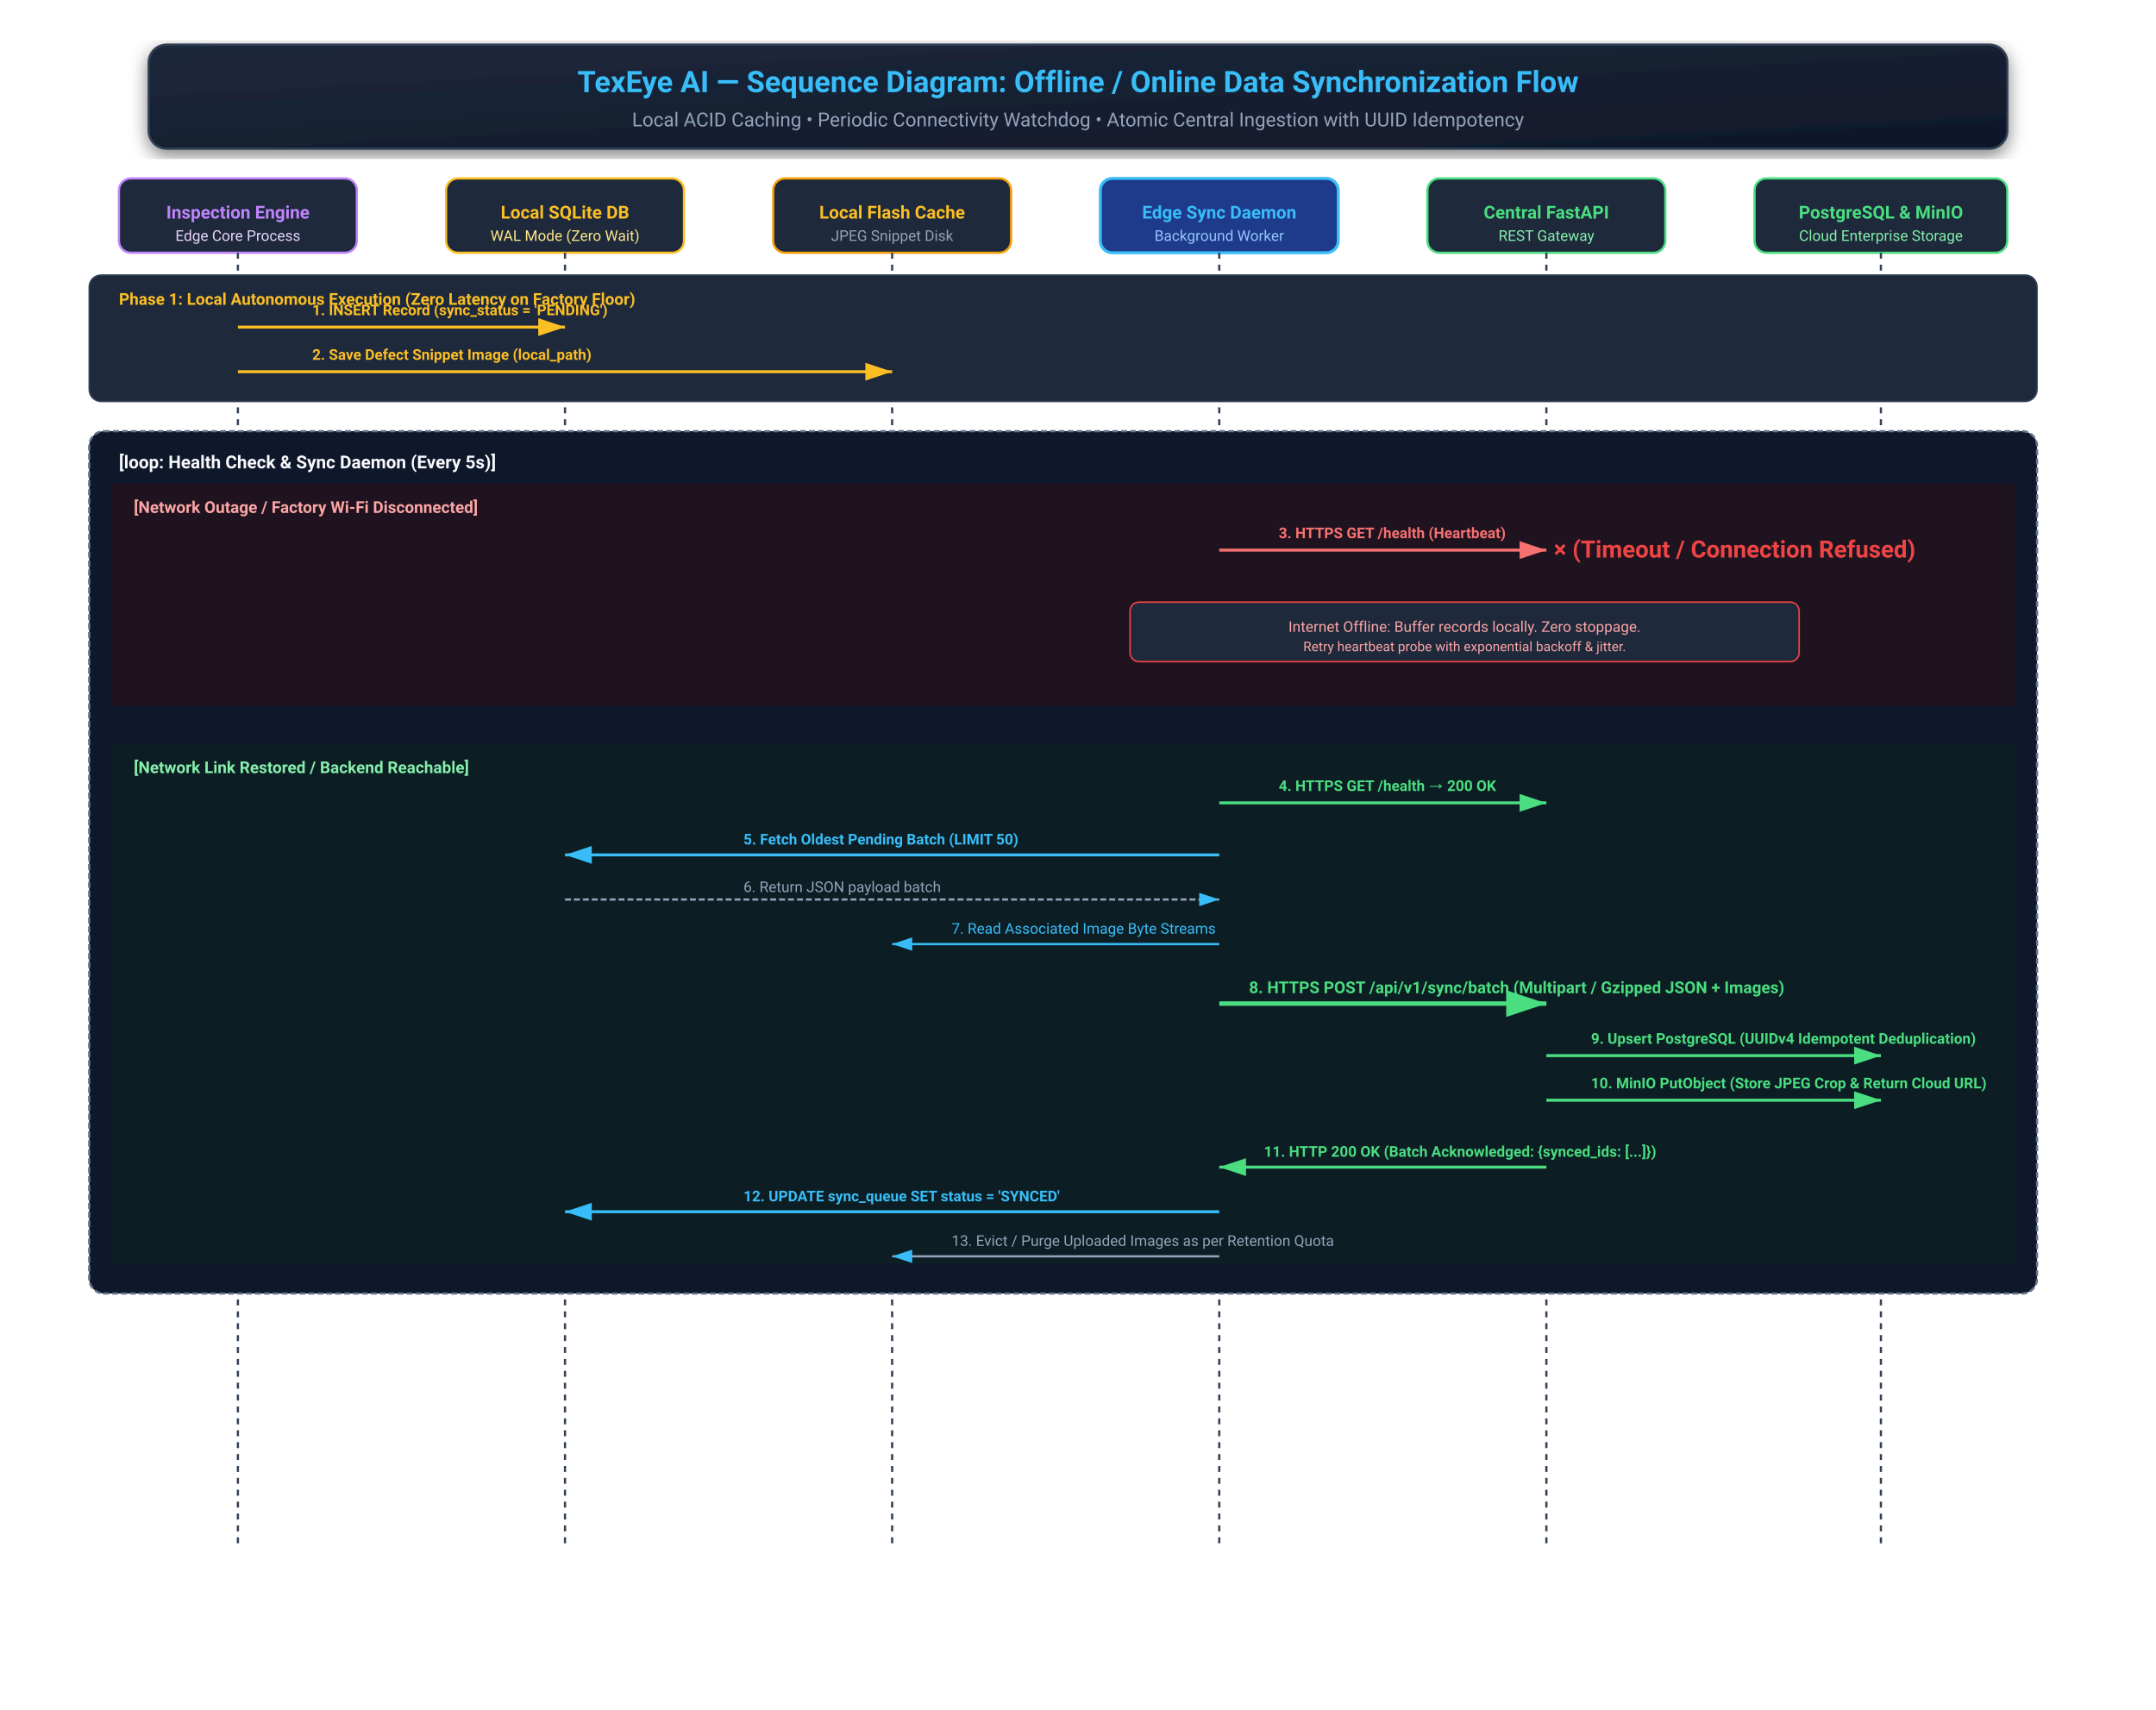
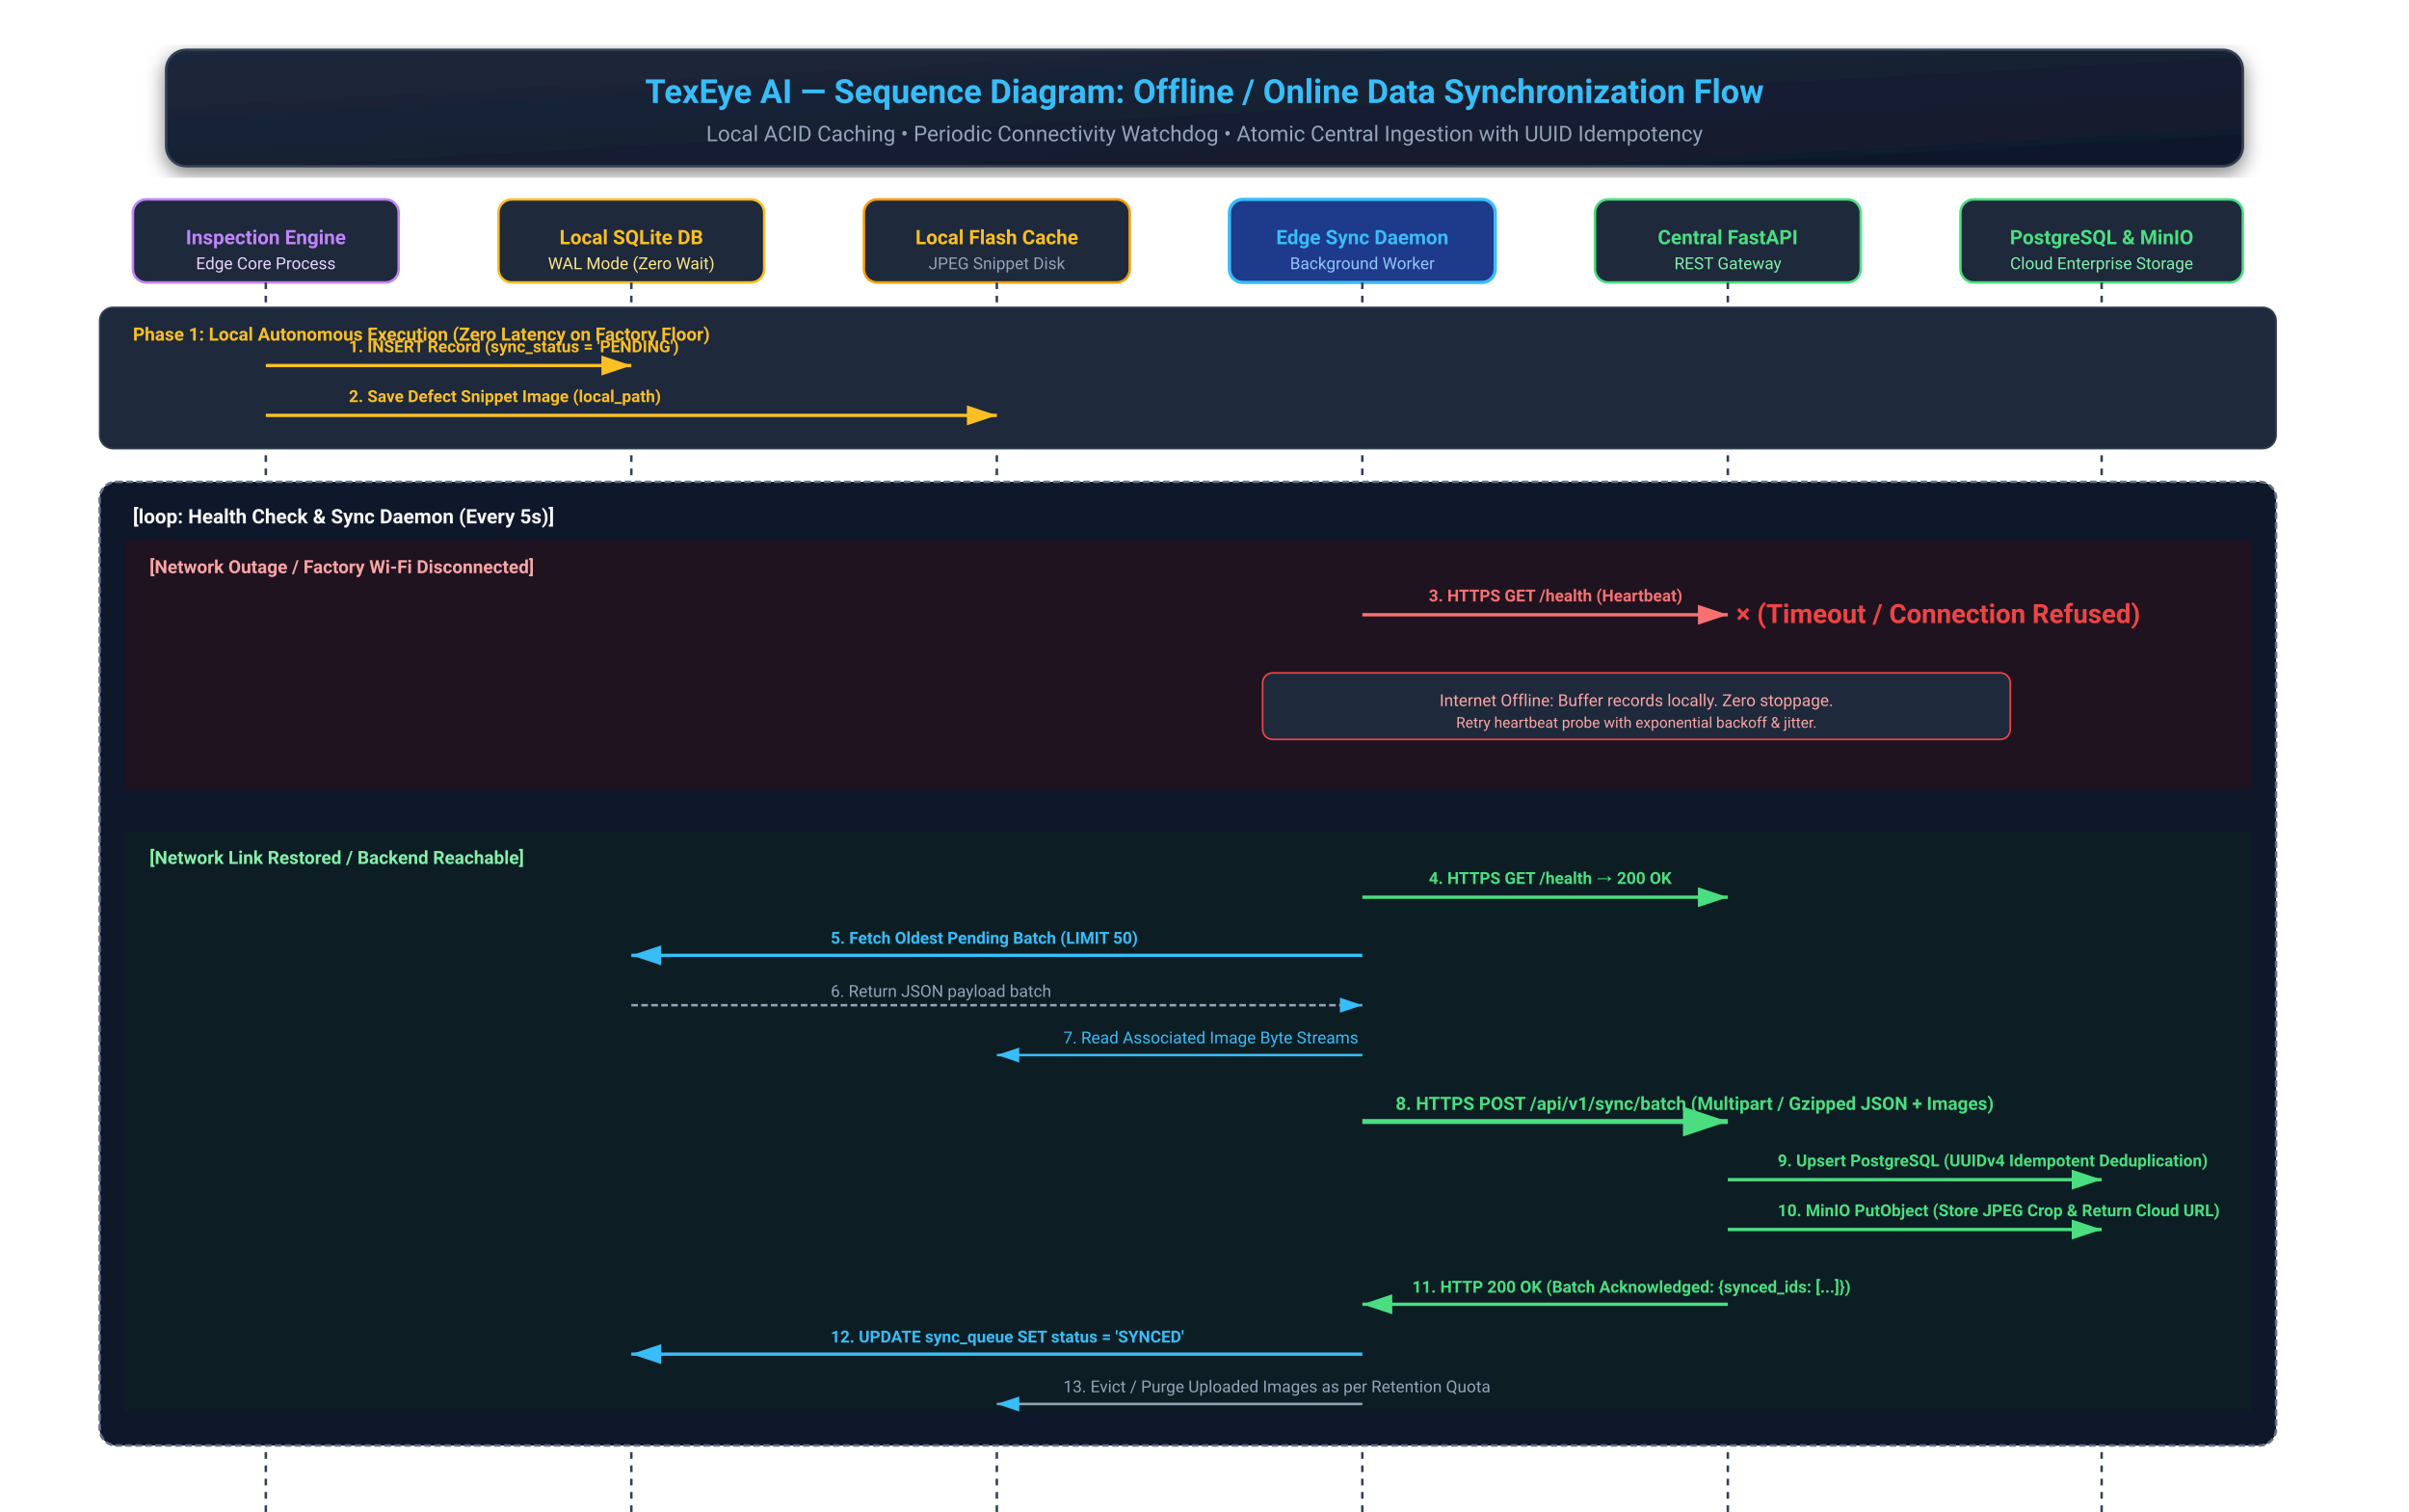
- <svg xmlns="http://www.w3.org/2000/svg" viewBox="0 0 1450 1150" width="100%" height="100%" style="background-color: #0b1120; font-family: -apple-system, BlinkMacSystemFont, 'Segoe UI', Roboto, Helvetica, Arial, sans-serif;">
+ <svg xmlns="http://www.w3.org/2000/svg" viewBox="0 0 1450 910" width="100%" height="100%" style="background-color: #0b1120; font-family: -apple-system, BlinkMacSystemFont, 'Segoe UI', Roboto, Helvetica, Arial, sans-serif;">
  <defs>
    <linearGradient id="hdr13" x1="0%" y1="0%" x2="100%" y2="100%">
      <stop offset="0%" stop-color="#1e293b" />
      <stop offset="100%" stop-color="#0f172a" />
    </linearGradient>
    <filter id="sh13" x="-10%" y="-10%" width="120%" height="120%">
      <feDropShadow dx="0" dy="4" stdDeviation="6" flood-color="#000000" flood-opacity="0.5" />
    </filter>
    <marker id="mB13" markerWidth="10" markerHeight="10" refX="9" refY="3" orient="auto">
      <path d="M0,0 L0,6 L9,3 z" fill="#38bdf8" />
    </marker>
    <marker id="mG13" markerWidth="10" markerHeight="10" refX="9" refY="3" orient="auto">
      <path d="M0,0 L0,6 L9,3 z" fill="#4ade80" />
    </marker>
    <marker id="mR13" markerWidth="10" markerHeight="10" refX="9" refY="3" orient="auto">
      <path d="M0,0 L0,6 L9,3 z" fill="#f87171" />
    </marker>
    <marker id="mY13" markerWidth="10" markerHeight="10" refX="9" refY="3" orient="auto">
      <path d="M0,0 L0,6 L9,3 z" fill="#fbbf24" />
    </marker>
  </defs>
  <g transform="translate(100, 30)" filter="url(#sh13)">
    <rect width="1250" height="70" rx="12" fill="url(#hdr13)" stroke="#334155" stroke-width="1.5" />
    <text x="625" y="32" fill="#38bdf8" font-size="20" font-weight="bold" text-anchor="middle">TexEye AI — Sequence Diagram: Offline / Online Data Synchronization Flow</text>
    <text x="625" y="55" fill="#94a3b8" font-size="13" text-anchor="middle">Local ACID Caching • Periodic Connectivity Watchdog • Atomic Central Ingestion with UUID Idempotency</text>
  </g>
  <g transform="translate(80, 120)">
    <rect width="160" height="50" rx="8" fill="#1e293b" stroke="#c084fc" stroke-width="1.5" />
    <text x="80" y="27" fill="#c084fc" font-size="12" font-weight="bold" text-anchor="middle">Inspection Engine</text>
    <text x="80" y="42" fill="#e9d5ff" font-size="10" text-anchor="middle">Edge Core Process</text>
    <line x1="80" y1="50" x2="80" y2="920" stroke="#334155" stroke-width="1.5" stroke-dasharray="4 4" />
  </g>
  <g transform="translate(300, 120)">
    <rect width="160" height="50" rx="8" fill="#1e293b" stroke="#fbbf24" stroke-width="1.5" />
    <text x="80" y="27" fill="#fbbf24" font-size="12" font-weight="bold" text-anchor="middle">Local SQLite DB</text>
    <text x="80" y="42" fill="#fde68a" font-size="10" text-anchor="middle">WAL Mode (Zero Wait)</text>
    <line x1="80" y1="50" x2="80" y2="920" stroke="#334155" stroke-width="1.5" stroke-dasharray="4 4" />
  </g>
  <g transform="translate(520, 120)">
    <rect width="160" height="50" rx="8" fill="#1e293b" stroke="#f59e0b" stroke-width="1.5" />
    <text x="80" y="27" fill="#fbbf24" font-size="12" font-weight="bold" text-anchor="middle">Local Flash Cache</text>
    <text x="80" y="42" fill="#94a3b8" font-size="10" text-anchor="middle">JPEG Snippet Disk</text>
    <line x1="80" y1="50" x2="80" y2="920" stroke="#334155" stroke-width="1.5" stroke-dasharray="4 4" />
  </g>
  <g transform="translate(740, 120)">
    <rect width="160" height="50" rx="8" fill="#1e3a8a" stroke="#38bdf8" stroke-width="2" />
    <text x="80" y="27" fill="#38bdf8" font-size="12" font-weight="bold" text-anchor="middle">Edge Sync Daemon</text>
    <text x="80" y="42" fill="#93c5fd" font-size="10" text-anchor="middle">Background Worker</text>
    <line x1="80" y1="50" x2="80" y2="920" stroke="#334155" stroke-width="1.5" stroke-dasharray="4 4" />
  </g>
  <g transform="translate(960, 120)">
    <rect width="160" height="50" rx="8" fill="#1e293b" stroke="#4ade80" stroke-width="1.5" />
    <text x="80" y="27" fill="#4ade80" font-size="12" font-weight="bold" text-anchor="middle">Central FastAPI</text>
    <text x="80" y="42" fill="#86efac" font-size="10" text-anchor="middle">REST Gateway</text>
    <line x1="80" y1="50" x2="80" y2="920" stroke="#334155" stroke-width="1.5" stroke-dasharray="4 4" />
  </g>
  <g transform="translate(1180, 120)">
    <rect width="170" height="50" rx="8" fill="#1e293b" stroke="#4ade80" stroke-width="1.5" />
    <text x="85" y="27" fill="#4ade80" font-size="12" font-weight="bold" text-anchor="middle">PostgreSQL &amp; MinIO</text>
    <text x="85" y="42" fill="#86efac" font-size="10" text-anchor="middle">Cloud Enterprise Storage</text>
    <line x1="85" y1="50" x2="85" y2="920" stroke="#334155" stroke-width="1.5" stroke-dasharray="4 4" />
  </g>
  <g transform="translate(60, 185)">
    <rect width="1310" height="85" rx="8" fill="#1e293b" stroke="#334155" stroke-width="1" />
    <text x="20" y="20" fill="#fbbf24" font-size="11" font-weight="bold">Phase 1: Local Autonomous Execution (Zero Latency on Factory Floor)</text>
  </g>
  <path d="M 160 220 L 380 220" stroke="#fbbf24" stroke-width="2" marker-end="url(#mY13)" />
  <text x="210" y="212" fill="#fbbf24" font-size="10" font-weight="bold">1. INSERT Record (sync_status = 'PENDING')</text>
  <path d="M 160 250 L 600 250" stroke="#fbbf24" stroke-width="2" marker-end="url(#mY13)" />
  <text x="210" y="242" fill="#fbbf24" font-size="10" font-weight="bold">2. Save Defect Snippet Image (local_path)</text>
  <g transform="translate(60, 290)">
    <rect width="1310" height="580" rx="10" fill="#0f172a" stroke="#64748b" stroke-width="1.5" stroke-dasharray="4 2" />
    <text x="20" y="25" fill="#f8fafc" font-size="12" font-weight="bold">[loop: Health Check &amp; Sync Daemon (Every 5s)]</text>
    <rect x="15" y="35" width="1280" height="150" fill="#450a0a" opacity="0.3" />
    <text x="30" y="55" fill="#fca5a5" font-size="11" font-weight="bold">[Network Outage / Factory Wi-Fi Disconnected]</text>
    <rect x="15" y="210" width="1280" height="350" fill="#052e16" opacity="0.3" />
    <text x="30" y="230" fill="#86efac" font-size="11" font-weight="bold">[Network Link Restored / Backend Reachable]</text>
  </g>
  <path d="M 820 370 L 1040 370" stroke="#f87171" stroke-width="2" marker-end="url(#mR13)" />
  <text x="860" y="362" fill="#f87171" font-size="10" font-weight="bold">3. HTTPS GET /health (Heartbeat)</text>
  <text x="1045" y="375" fill="#ef4444" font-size="16" font-weight="bold">× (Timeout / Connection Refused)</text>
  <rect x="760" y="405" width="450" height="40" rx="6" fill="#1e293b" stroke="#ef4444" stroke-width="1" />
  <text x="985" y="425" fill="#fca5a5" font-size="10" text-anchor="middle">Internet Offline: Buffer records locally. Zero stoppage.</text>
  <text x="985" y="438" fill="#fca5a5" font-size="9" text-anchor="middle">Retry heartbeat probe with exponential backoff &amp; jitter.</text>
  <path d="M 820 540 L 1040 540" stroke="#4ade80" stroke-width="2" marker-end="url(#mG13)" />
  <text x="860" y="532" fill="#4ade80" font-size="10" font-weight="bold">4. HTTPS GET /health → 200 OK</text>
  <path d="M 820 575 L 380 575" stroke="#38bdf8" stroke-width="2" marker-end="url(#mB13)" />
  <text x="500" y="568" fill="#38bdf8" font-size="10" font-weight="bold">5. Fetch Oldest Pending Batch (LIMIT 50)</text>
  <path d="M 380 605 L 820 605" stroke="#94a3b8" stroke-width="1.5" stroke-dasharray="4 2" marker-end="url(#mB13)" />
  <text x="500" y="600" fill="#94a3b8" font-size="10">6. Return JSON payload batch</text>
  <path d="M 820 635 L 600 635" stroke="#38bdf8" stroke-width="1.5" marker-end="url(#mB13)" />
  <text x="640" y="628" fill="#38bdf8" font-size="10">7. Read Associated Image Byte Streams</text>
  <path d="M 820 675 L 1040 675" stroke="#4ade80" stroke-width="3" marker-end="url(#mG13)" />
  <text x="840" y="668" fill="#4ade80" font-size="11" font-weight="bold">8. HTTPS POST /api/v1/sync/batch (Multipart / Gzipped JSON + Images)</text>
  <path d="M 1040 710 L 1265 710" stroke="#4ade80" stroke-width="2" marker-end="url(#mG13)" />
  <text x="1070" y="702" fill="#4ade80" font-size="10" font-weight="bold">9. Upsert PostgreSQL (UUIDv4 Idempotent Deduplication)</text>
  <path d="M 1040 740 L 1265 740" stroke="#4ade80" stroke-width="2" marker-end="url(#mG13)" />
  <text x="1070" y="732" fill="#4ade80" font-size="10" font-weight="bold">10. MinIO PutObject (Store JPEG Crop &amp; Return Cloud URL)</text>
  <path d="M 1040 785 L 820 785" stroke="#4ade80" stroke-width="2" marker-end="url(#mG13)" />
  <text x="850" y="778" fill="#4ade80" font-size="10" font-weight="bold">11. HTTP 200 OK (Batch Acknowledged: {synced_ids: [...]})</text>
  <path d="M 820 815 L 380 815" stroke="#38bdf8" stroke-width="2" marker-end="url(#mB13)" />
  <text x="500" y="808" fill="#38bdf8" font-size="10" font-weight="bold">12. UPDATE sync_queue SET status = 'SYNCED'</text>
  <path d="M 820 845 L 600 845" stroke="#94a3b8" stroke-width="1.5" marker-end="url(#mB13)" />
  <text x="640" y="838" fill="#94a3b8" font-size="10">13. Evict / Purge Uploaded Images as per Retention Quota</text>
</svg>
